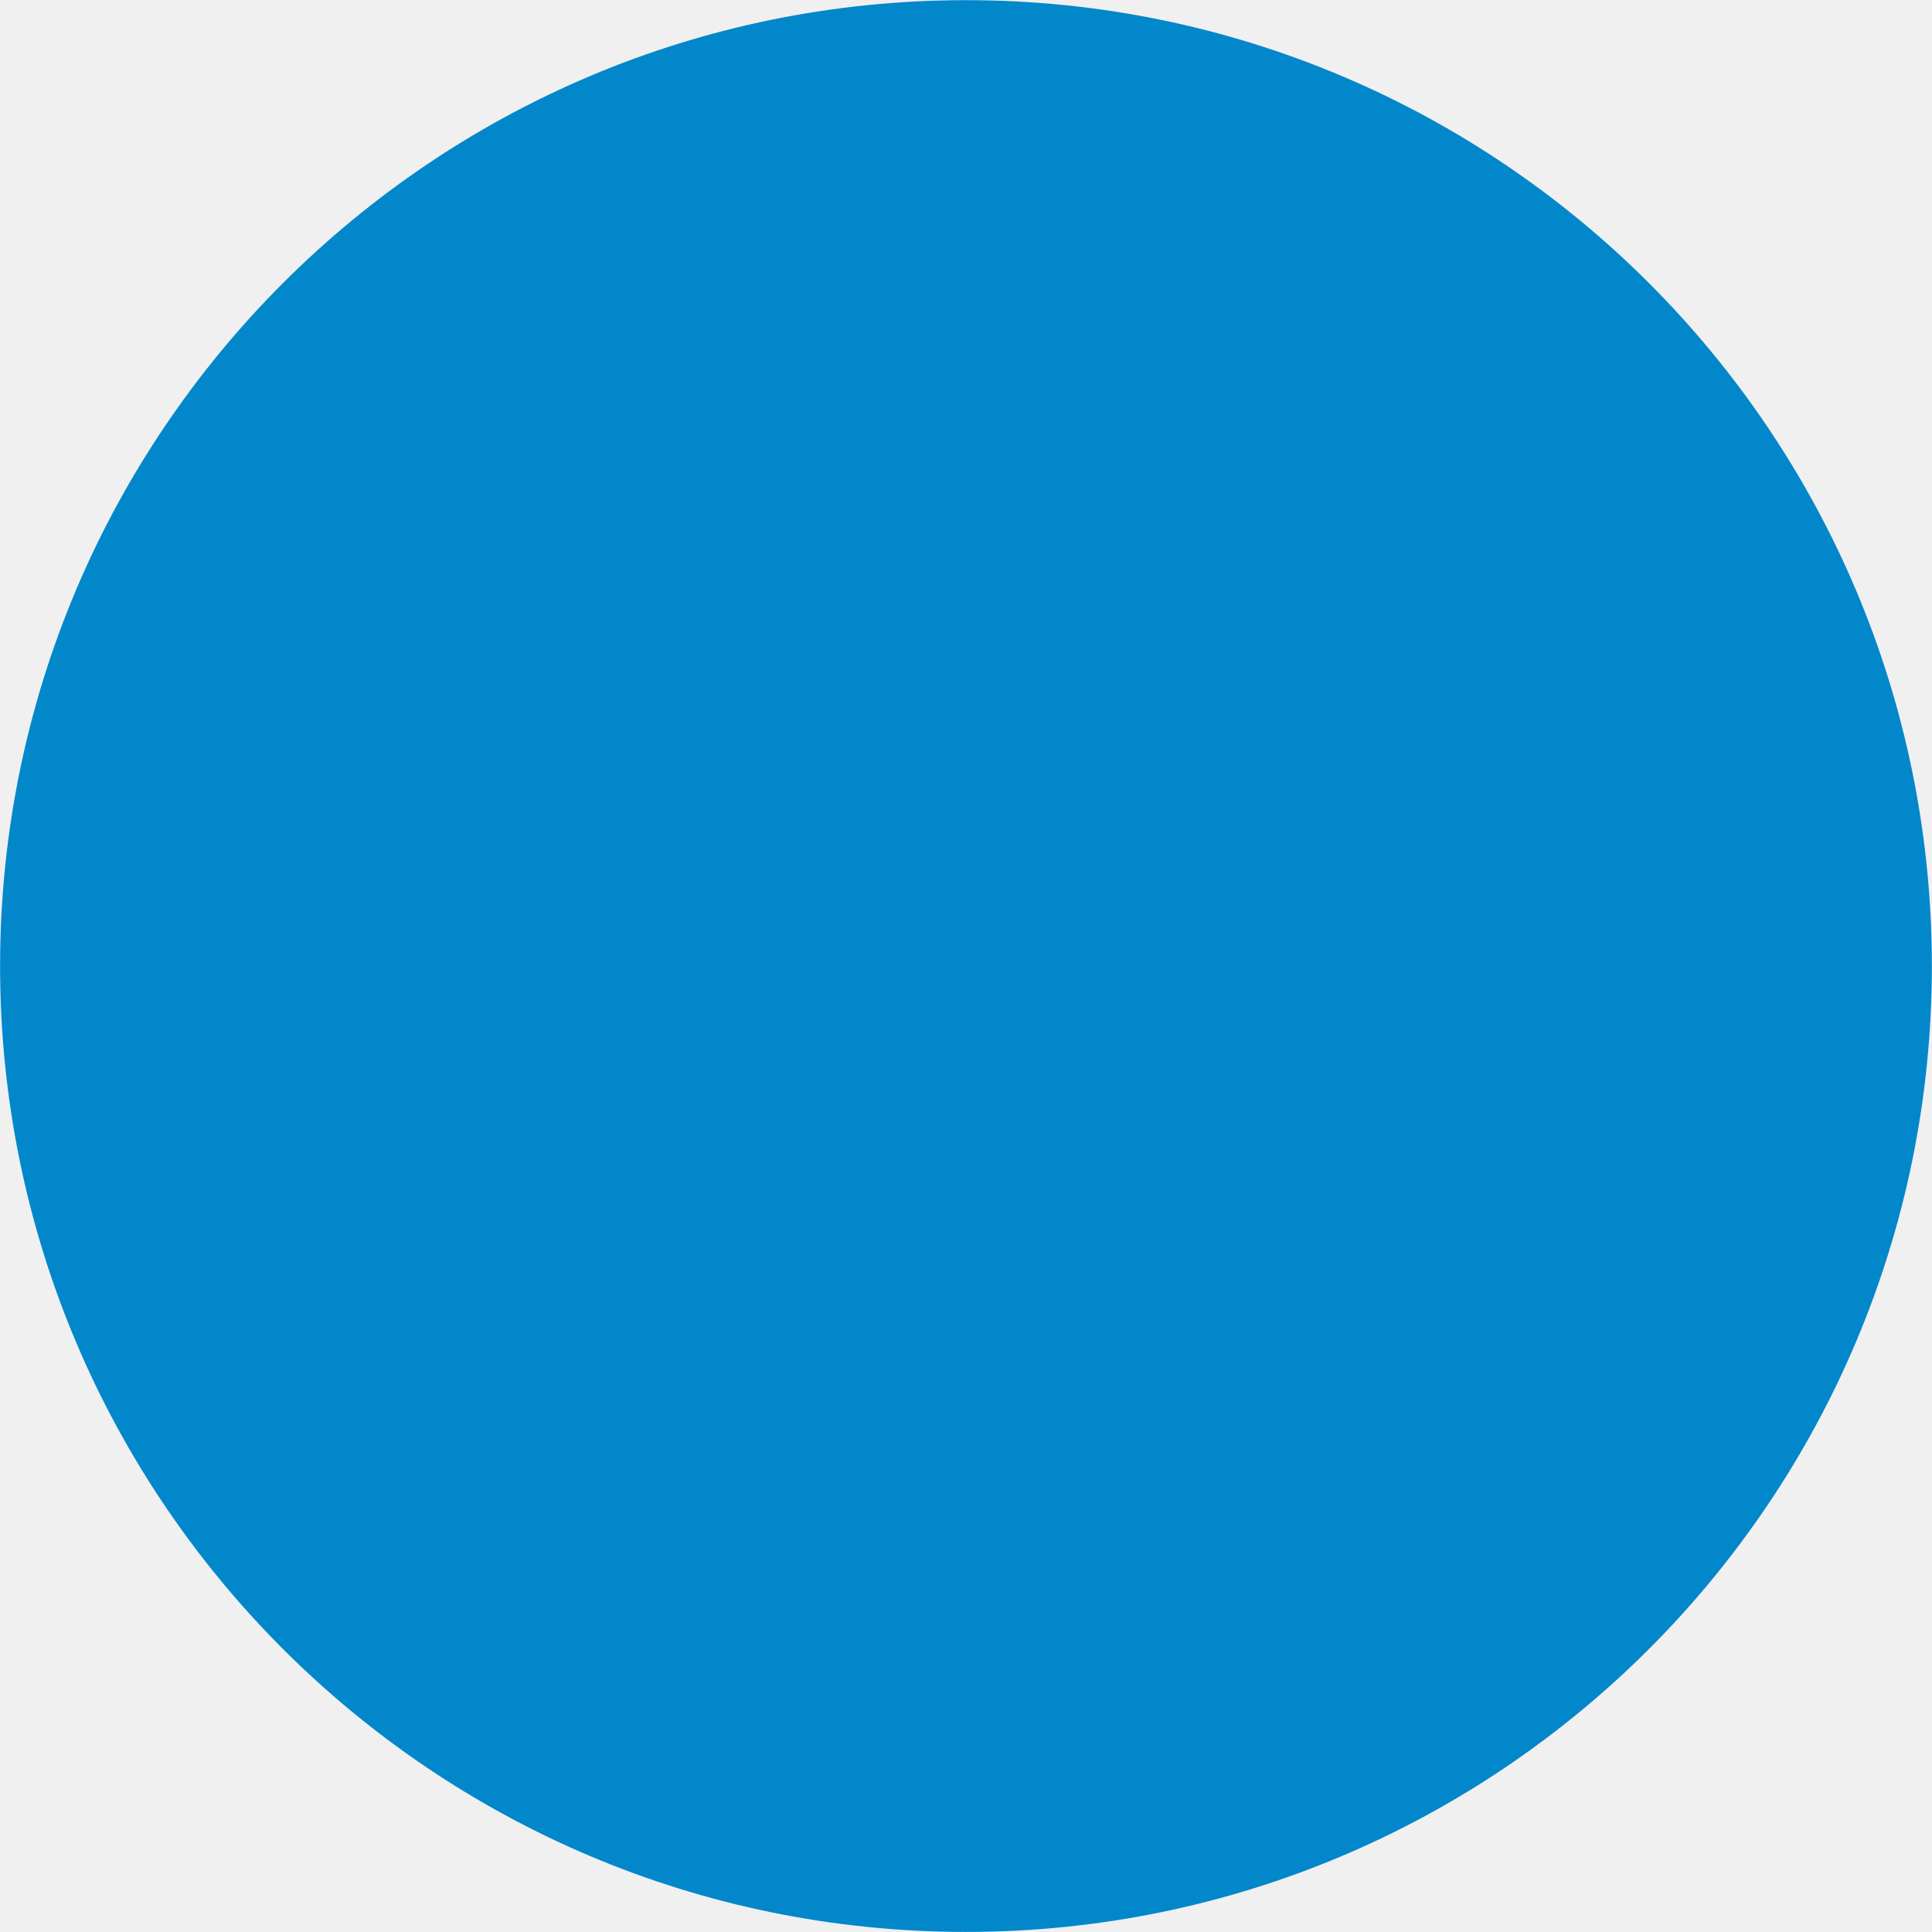
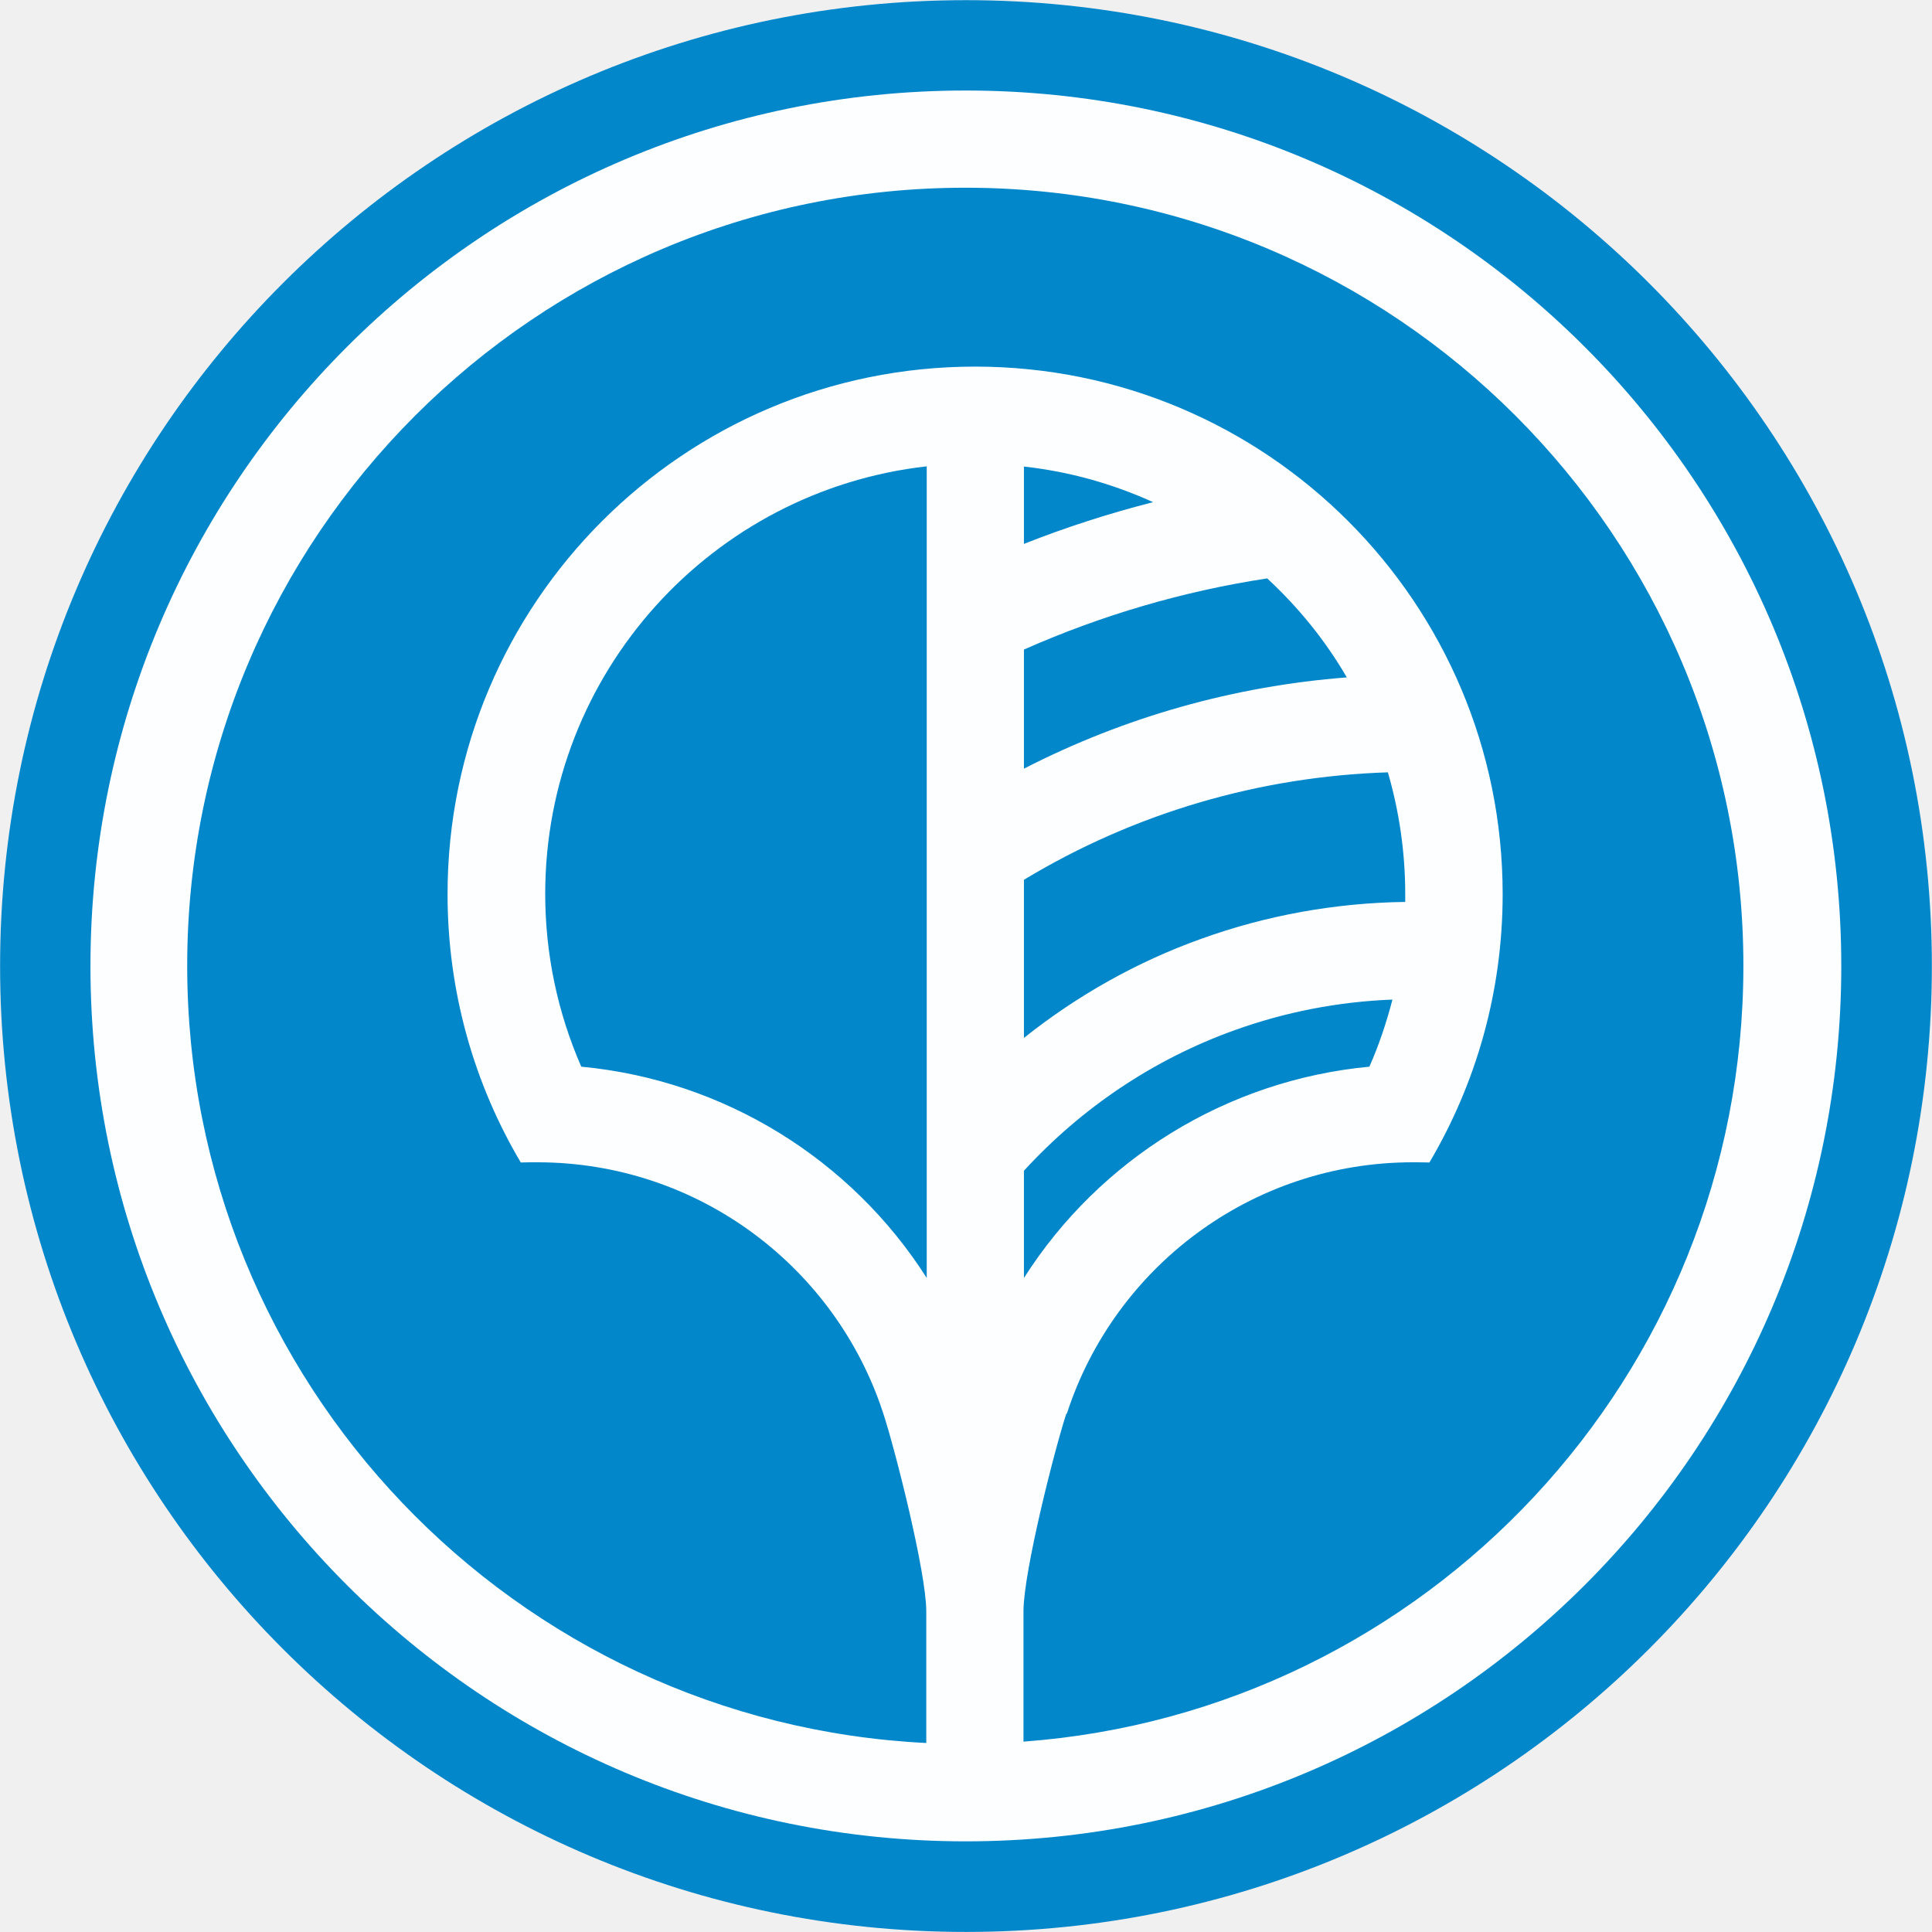
<svg xmlns="http://www.w3.org/2000/svg" width="8.467mm" height="8.467mm" viewBox="0 0 8.467 8.467" version="1.1" id="svg1696">
  <defs id="defs1693" />
  <g id="layer1" transform="translate(-132.9596,-215.8783)">
    <rect style="fill:none;fill-opacity:1;stroke-width:2.619;stroke-linecap:round;stroke-linejoin:round;stop-color:#000000" id="rect318-6" width="8.467" height="8.467" x="132.96" y="215.878" />
    <circle style="fill:#0287cb;fill-opacity:1;stroke-width:2.619;stroke-linecap:round;stroke-linejoin:round;stop-color:#000000" id="path1377" cx="137.193" cy="220.112" r="4.233" />
+     <path class="fil2" d="m 141.029,220.112 c 0,2.119 -1.718,3.836 -3.837,3.836 -2.119,0 -3.836,-1.718 -3.836,-3.836 0,-2.119 1.718,-3.837 3.836,-3.837 2.119,0 3.837,1.718 3.837,3.837 z m -3.394,1.962 c 0.207,-0.64 0.808,-1.102 1.517,-1.102 0.024,0 0.048,2.7e-4 0.072,9.3e-4 0.204,-0.345 0.321,-0.747 0.321,-1.176 0,-1.277 -1.035,-2.312 -2.312,-2.312 -1.277,0 -2.312,1.035 -2.312,2.312 0,0.429 0.117,0.832 0.321,1.176 0.024,-9.3e-4 0.048,-9.3e-4 0.072,-9.3e-4 0.709,0 1.31,0.463 1.517,1.102 0.051,0.155 0.188,0.695 0.188,0.866 v 0 0.577 c -1.803,-0.089 -3.239,-1.58 -3.239,-3.406 0,-1.883 1.527,-3.41 3.41,-3.41 1.883,0 3.41,1.527 3.41,3.41 0,1.797 -1.391,3.27 -3.155,3.4 v -0.573 c 7.9e-4,-0.174 0.137,-0.71 0.188,-0.865 z m -0.188,-3.812 c 0.184,-0.073 0.374,-0.134 0.566,-0.183 -0.176,-0.08 -0.366,-0.134 -0.566,-0.156 z m 1.067,0.151 c -0.368,0.056 -0.726,0.161 -1.067,0.312 v 0.522 c 0.442,-0.227 0.922,-0.362 1.415,-0.4 -0.094,-0.162 -0.212,-0.307 -0.348,-0.433 z m 0.529,0.85 c -0.563,0.018 -1.111,0.178 -1.596,0.471 v 0.693 c 0.232,-0.185 0.494,-0.333 0.776,-0.434 0.288,-0.104 0.591,-0.158 0.895,-0.162 0,-0.012 0,-0.023 0,-0.035 0,-0.185 -0.027,-0.364 -0.076,-0.533 z m 0.019,0.996 c -0.236,0.009 -0.47,0.054 -0.694,0.135 -0.353,0.127 -0.668,0.339 -0.921,0.615 v 0.47 c 0.331,-0.52 0.888,-0.867 1.514,-0.926 0.042,-0.095 0.075,-0.194 0.101,-0.294 z m -2.041,1.22 v -3.557 c -0.941,0.106 -1.672,0.904 -1.672,1.874 0,0.262 0.054,0.519 0.158,0.757 0.626,0.059 1.183,0.406 1.514,0.926 z" id="path12713-7" style="clip-rule:evenodd;opacity:0.99;fill:#ffffff;fill-opacity:1;fill-rule:evenodd;stroke-width:0;image-rendering:optimizeQuality;shape-rendering:geometricPrecision;text-rendering:geometricPrecision" />
  </g>
</svg>
